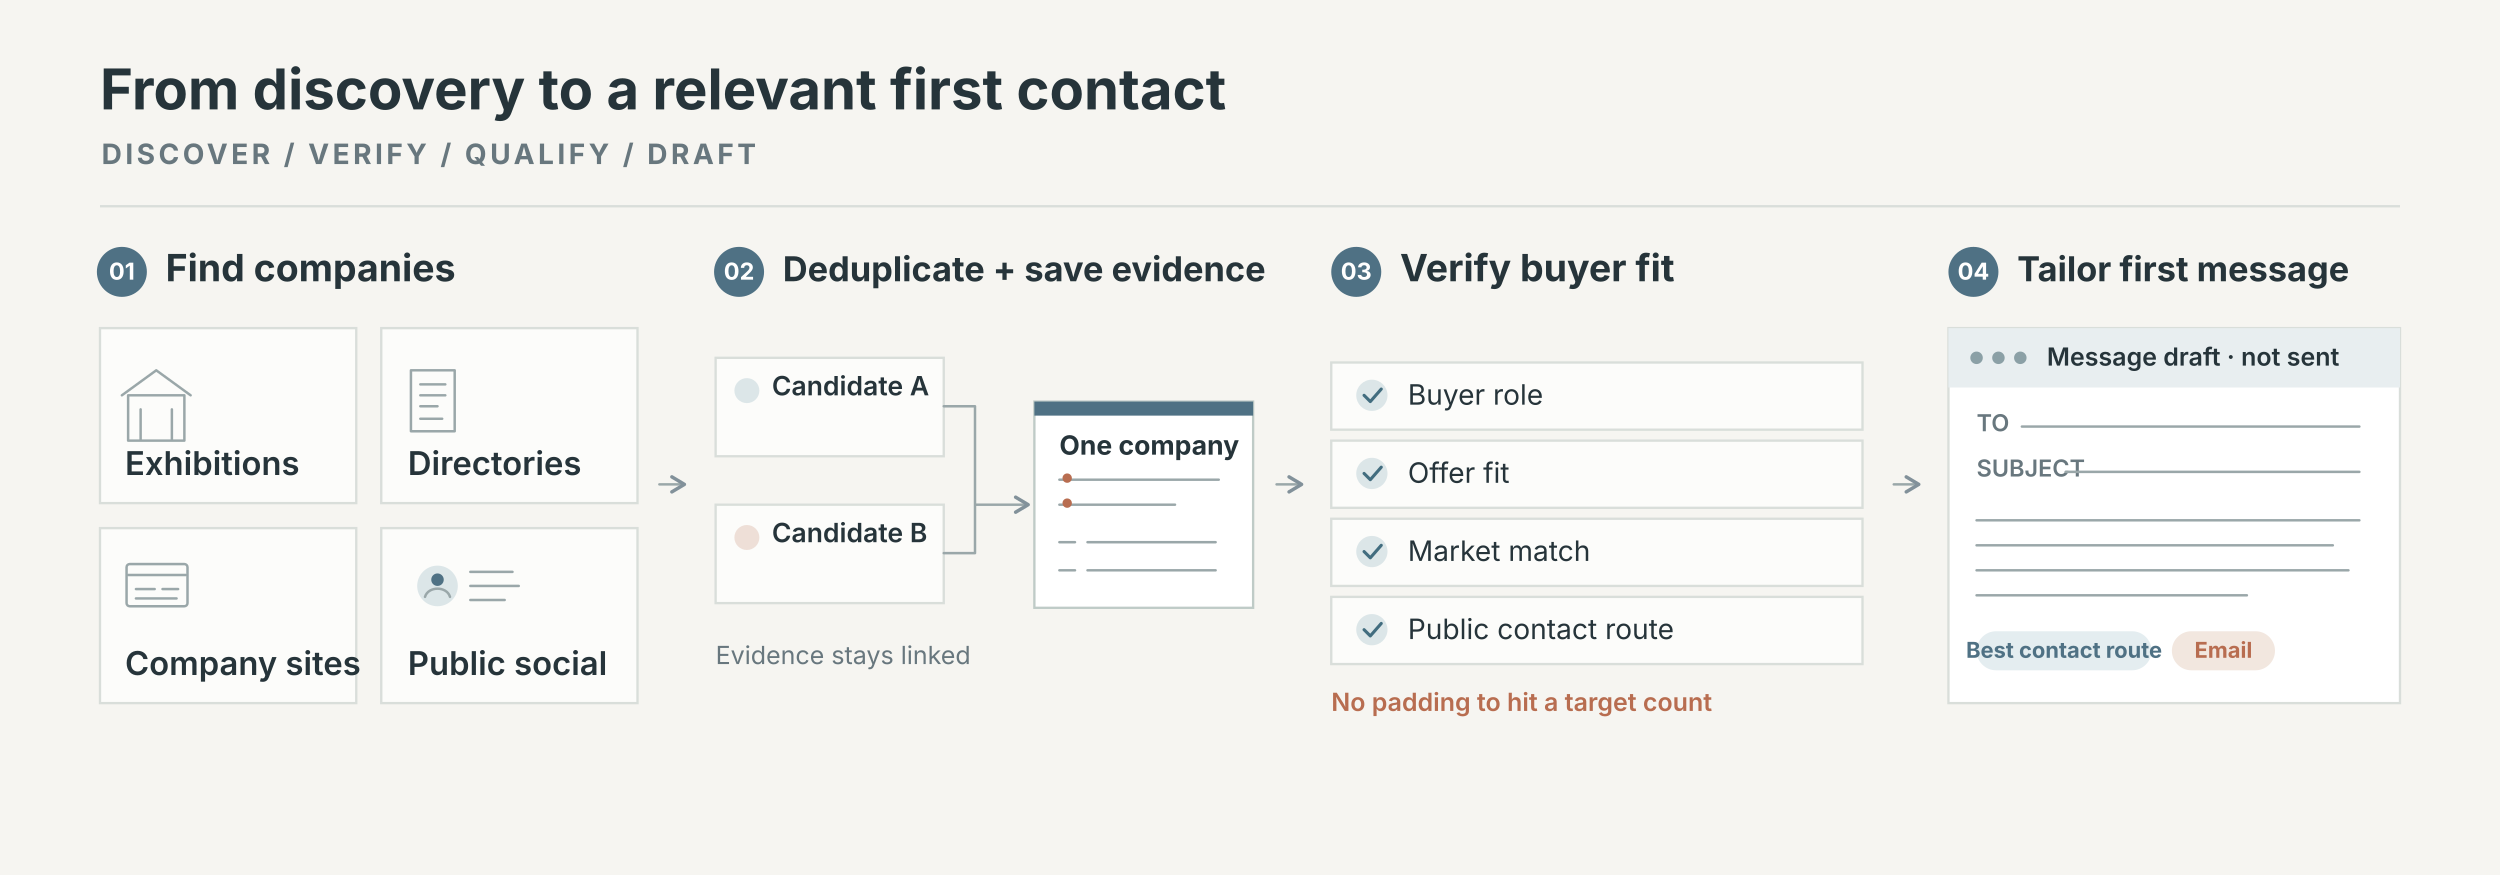
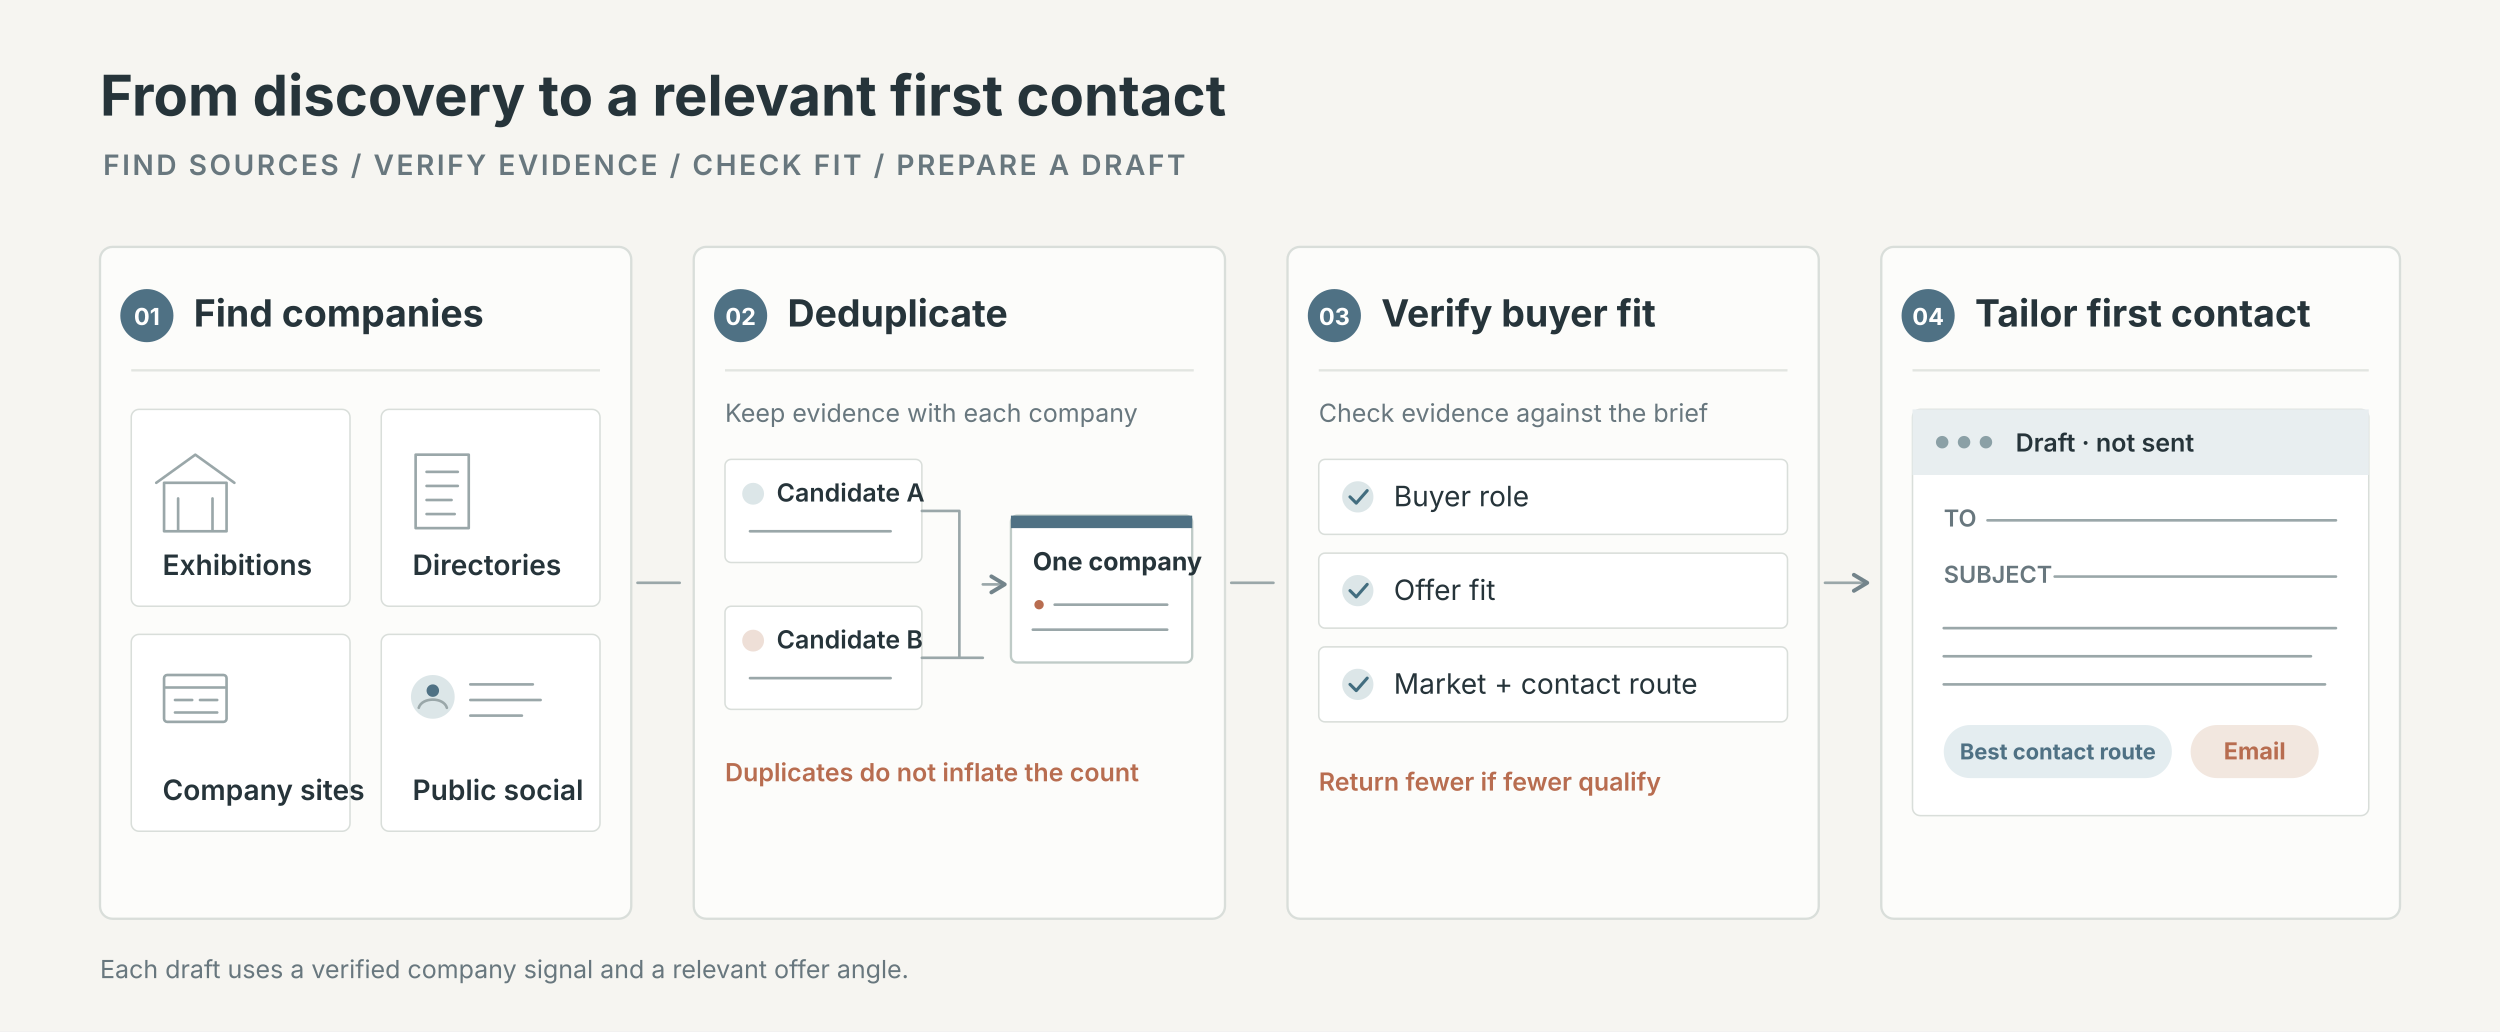
- <svg xmlns="http://www.w3.org/2000/svg" width="1600" height="560" viewBox="0 0 1600 560" role="img" aria-labelledby="title desc">
+ <svg xmlns="http://www.w3.org/2000/svg" width="1600" height="660" viewBox="0 0 1600 660" role="img" aria-labelledby="title desc">
  <defs>
    <marker id="arrow" markerWidth="8" markerHeight="8" refX="6" refY="4" orient="auto" markerUnits="strokeWidth">
-       <path d="M1 1l5 3-5 3" fill="none" stroke="#82919A" stroke-width="1.4" stroke-linecap="round" stroke-linejoin="round" />
+       <path d="M1 1l5 3-5 3" fill="none" stroke="#73848B" stroke-width="1.5" stroke-linecap="round" stroke-linejoin="round" />
    </marker>
    <style>
      text { font-family: Inter, ui-sans-serif, system-ui, -apple-system, BlinkMacSystemFont, "Segoe UI", sans-serif; }
      .ink { fill: #26343A; }
      .muted { fill: #68777E; }
-       .accent { fill: #4F7184; }
+       .blue { fill: #4F7184; }
      .rust { fill: #B86D50; }
      .card { fill: #FCFCFA; stroke: #D9DEDA; stroke-width: 1.5; }
-       .line { fill: none; stroke: #9AA7A9; stroke-width: 1.6; stroke-linecap: round; stroke-linejoin: round; }
+       .line { fill: none; stroke: #9AA7A9; stroke-width: 1.7; stroke-linecap: round; stroke-linejoin: round; }
    </style>
  </defs>
-   <rect width="1600" height="560" fill="#F6F5F1" />
-   <text x="64" y="70" class="ink" font-size="36" font-weight="650">From discovery to a relevant first contact</text>
-   <text x="65" y="105" class="muted" font-size="18" font-weight="650" letter-spacing="2.2">DISCOVER  /  VERIFY  /  QUALIFY  /  DRAFT</text>
-   <path d="M64 132H1536" stroke="#D9DEDA" stroke-width="1.5" />
-   <path d="M422 310H438" class="line" marker-end="url(#arrow)" />
-   <path d="M817 310H833" class="line" marker-end="url(#arrow)" />
-   <path d="M1212 310H1228" class="line" marker-end="url(#arrow)" />
-   <circle cx="78" cy="174" r="16" fill="#4F7184" />
-   <text x="78" y="179" text-anchor="middle" fill="#FFFFFF" font-size="15" font-weight="700">01</text>
-   <text x="106" y="180" class="ink" font-size="24" font-weight="650">Find companies</text>
-   <rect x="64" y="210" width="164" height="112" class="card" />
-   <path d="M82 253h36v29H82zM78 253l22-16 22 16M90 262v20M110 262v20" class="line" />
-   <text x="80" y="304" class="ink" font-size="21" font-weight="600">Exhibitions</text>
-   <rect x="244" y="210" width="164" height="112" class="card" />
-   <path d="M263 237h28v39h-28zM269 246h16M269 253h16M269 260h11M269 268h14" class="line" />
-   <text x="261" y="304" class="ink" font-size="21" font-weight="600">Directories</text>
-   <rect x="64" y="338" width="164" height="112" class="card" />
-   <rect x="81" y="361" width="39" height="27" rx="2" class="line" />
-   <path d="M82 368h37M87 377h12M104 377h10M87 383h26" class="line" />
-   <text x="80" y="432" class="ink" font-size="21" font-weight="600">Company sites</text>
-   <rect x="244" y="338" width="164" height="112" class="card" />
-   <circle cx="280" cy="375" r="13" fill="#DCE6E8" />
-   <circle cx="280" cy="371" r="4" fill="#4F7184" />
-   <path d="M272 382c2-7 14-7 16 0M301 366h27M301 375h31M301 384h22" class="line" />
-   <text x="261" y="432" class="ink" font-size="21" font-weight="600">Public social</text>
-   <circle cx="473" cy="174" r="16" fill="#4F7184" />
-   <text x="473" y="179" text-anchor="middle" fill="#FFFFFF" font-size="15" font-weight="700">02</text>
-   <text x="501" y="180" class="ink" font-size="22" font-weight="650">Deduplicate + save evidence</text>
-   <rect x="458" y="229" width="146" height="63" class="card" />
-   <circle cx="478" cy="250" r="8" fill="#DCE6E8" />
-   <text x="494" y="253" class="ink" font-size="17" font-weight="600">Candidate A</text>
-   <rect x="458" y="323" width="146" height="63" class="card" />
-   <circle cx="478" cy="344" r="8" fill="#EEDFD7" />
-   <text x="494" y="347" class="ink" font-size="17" font-weight="600">Candidate B</text>
-   <path d="M604 260h20v63h17M604 354h20v-31M641 323h17" class="line" marker-end="url(#arrow)" />
-   <rect x="662" y="257" width="140" height="132" fill="#FFFFFF" stroke="#BFCBC7" stroke-width="1.5" />
-   <rect x="662" y="257" width="140" height="9" fill="#4F7184" />
-   <text x="678" y="291" class="ink" font-size="17" font-weight="650">One company</text>
-   <path d="M678 307h102M678 323h74M678 347h10M696 347h82M678 365h10M696 365h82" class="line" />
-   <circle cx="683" cy="306" r="3" fill="#B86D50" />
-   <circle cx="683" cy="322" r="3" fill="#B86D50" />
-   <text x="458" y="425" class="muted" font-size="16">Evidence stays linked</text>
-   <circle cx="868" cy="174" r="16" fill="#4F7184" />
-   <text x="868" y="179" text-anchor="middle" fill="#FFFFFF" font-size="15" font-weight="700">03</text>
-   <text x="896" y="180" class="ink" font-size="24" font-weight="650">Verify buyer fit</text>
-   <rect x="852" y="232" width="340" height="43" class="card" />
-   <circle cx="878" cy="253" r="10" fill="#DCE6E8" />
-   <path d="M873 253l4 4 7-8" fill="none" stroke="#426D7F" stroke-width="2" stroke-linecap="round" stroke-linejoin="round" />
-   <text x="901" y="259" class="ink" font-size="18">Buyer role</text>
-   <rect x="852" y="282" width="340" height="43" class="card" />
-   <circle cx="878" cy="303" r="10" fill="#DCE6E8" />
-   <path d="M873 303l4 4 7-8" fill="none" stroke="#426D7F" stroke-width="2" stroke-linecap="round" stroke-linejoin="round" />
-   <text x="901" y="309" class="ink" font-size="18">Offer fit</text>
-   <rect x="852" y="332" width="340" height="43" class="card" />
-   <circle cx="878" cy="353" r="10" fill="#DCE6E8" />
-   <path d="M873 353l4 4 7-8" fill="none" stroke="#426D7F" stroke-width="2" stroke-linecap="round" stroke-linejoin="round" />
-   <text x="901" y="359" class="ink" font-size="18">Market match</text>
-   <rect x="852" y="382" width="340" height="43" class="card" />
-   <circle cx="878" cy="403" r="10" fill="#DCE6E8" />
-   <path d="M873 403l4 4 7-8" fill="none" stroke="#426D7F" stroke-width="2" stroke-linecap="round" stroke-linejoin="round" />
-   <text x="901" y="409" class="ink" font-size="18">Public contact route</text>
-   <text x="852" y="455" class="rust" font-size="16" font-weight="600">No padding to hit a target count</text>
-   <circle cx="1263" cy="174" r="16" fill="#4F7184" />
-   <text x="1263" y="179" text-anchor="middle" fill="#FFFFFF" font-size="15" font-weight="700">04</text>
-   <text x="1291" y="180" class="ink" font-size="22" font-weight="650">Tailor first message</text>
-   <rect x="1247" y="210" width="289" height="240" fill="#FFFFFF" stroke="#D9DEDA" stroke-width="1.5" />
-   <rect x="1247" y="210" width="289" height="38" fill="#E8EEF0" />
-   <circle cx="1265" cy="229" r="4" fill="#8BA0A6" />
-   <circle cx="1279" cy="229" r="4" fill="#8BA0A6" />
-   <circle cx="1293" cy="229" r="4" fill="#8BA0A6" />
-   <text x="1310" y="234" class="ink" font-size="16" font-weight="600">Message draft · not sent</text>
-   <text x="1265" y="276" class="muted" font-size="15" font-weight="600">TO</text>
-   <path d="M1294 273h216" class="line" />
-   <text x="1265" y="305" class="muted" font-size="15" font-weight="600">SUBJECT</text>
-   <path d="M1322 302h188" class="line" />
-   <path d="M1265 333h245M1265 349h228M1265 365h238M1265 381h173" class="line" />
-   <rect x="1265" y="404" width="112" height="25" rx="12.5" fill="#E4EDF0" />
-   <text x="1321" y="421" text-anchor="middle" class="accent" font-size="14" font-weight="650">Best contact route</text>
-   <rect x="1390" y="404" width="66" height="25" rx="12.5" fill="#F2E7DF" />
-   <text x="1423" y="421" text-anchor="middle" class="rust" font-size="14" font-weight="650">Email</text>
+   <rect width="1600" height="660" fill="#F6F5F1" />
+   <text x="64" y="74" class="ink" font-size="36" font-weight="650">From discovery to a relevant first contact</text>
+   <text x="66" y="112" class="muted" font-size="18" font-weight="600" letter-spacing="1.6">FIND SOURCES  /  VERIFY EVIDENCE  /  CHECK FIT  /  PREPARE A DRAFT</text>
+   <rect x="64" y="158" width="340" height="430" rx="8" class="card" />
+   <rect x="444" y="158" width="340" height="430" rx="8" class="card" />
+   <rect x="824" y="158" width="340" height="430" rx="8" class="card" />
+   <rect x="1204" y="158" width="332" height="430" rx="8" class="card" />
+   <path d="M408 373h27M788 373h27M1168 373h27" class="line" marker-end="url(#arrow)" />
+   <circle cx="94" cy="202" r="17" fill="#4F7184" />
+   <text x="94" y="208" text-anchor="middle" fill="#FFFFFF" font-size="15" font-weight="700">01</text>
+   <text x="124" y="209" class="ink" font-size="24" font-weight="650">Find companies</text>
+   <path d="M84 237h300" stroke="#E2E5E1" stroke-width="1.5" />
+   <rect x="84" y="262" width="140" height="126" rx="5" fill="#FFFFFF" stroke="#D9DEDA" />
+   <path d="M105 309h40v31h-40zM100 309l25-18 25 18M114 319v21M136 319v21" class="line" />
+   <text x="104" y="368" class="ink" font-size="18" font-weight="600">Exhibitions</text>
+   <rect x="244" y="262" width="140" height="126" rx="5" fill="#FFFFFF" stroke="#D9DEDA" />
+   <path d="M266 291h34v47h-34zM273 302h20M273 311h20M273 320h16M273 329h18" class="line" />
+   <text x="264" y="368" class="ink" font-size="18" font-weight="600">Directories</text>
+   <rect x="84" y="406" width="140" height="126" rx="5" fill="#FFFFFF" stroke="#D9DEDA" />
+   <rect x="105" y="432" width="40" height="30" rx="2" class="line" />
+   <path d="M106 440h38M112 448h11M128 448h11M112 456h27" class="line" />
+   <text x="104" y="512" class="ink" font-size="18" font-weight="600">Company sites</text>
+   <rect x="244" y="406" width="140" height="126" rx="5" fill="#FFFFFF" stroke="#D9DEDA" />
+   <circle cx="277" cy="446" r="14" fill="#DCE6E8" />
+   <circle cx="277" cy="442" r="4" fill="#4F7184" />
+   <path d="M268 453c2-7 16-7 18 0M301 438h40M301 448h45M301 458h33" class="line" />
+   <text x="264" y="512" class="ink" font-size="18" font-weight="600">Public social</text>
+   <circle cx="474" cy="202" r="17" fill="#4F7184" />
+   <text x="474" y="208" text-anchor="middle" fill="#FFFFFF" font-size="15" font-weight="700">02</text>
+   <text x="504" y="209" class="ink" font-size="24" font-weight="650">Deduplicate</text>
+   <path d="M464 237h300" stroke="#E2E5E1" stroke-width="1.5" />
+   <text x="464" y="270" class="muted" font-size="16">Keep evidence with each company</text>
+   <rect x="464" y="294" width="126" height="66" rx="4" fill="#FFFFFF" stroke="#D9DEDA" />
+   <circle cx="482" cy="316" r="7" fill="#DCE6E8" />
+   <text x="497" y="321" class="ink" font-size="16" font-weight="600">Candidate A</text>
+   <path d="M480 340h90" class="line" />
+   <rect x="464" y="388" width="126" height="66" rx="4" fill="#FFFFFF" stroke="#D9DEDA" />
+   <circle cx="482" cy="410" r="7" fill="#EEDFD7" />
+   <text x="497" y="415" class="ink" font-size="16" font-weight="600">Candidate B</text>
+   <path d="M480 434h90" class="line" />
+   <path d="M590 327h24v94h15M590 421h24v0M629 374h14" class="line" marker-end="url(#arrow)" />
+   <rect x="647" y="330" width="116" height="94" rx="4" fill="#FFFFFF" stroke="#BFCBC7" stroke-width="1.5" />
+   <rect x="647" y="330" width="116" height="8" fill="#4F7184" />
+   <text x="661" y="365" class="ink" font-size="16" font-weight="650">One company</text>
+   <circle cx="665" cy="387" r="3" fill="#B86D50" />
+   <path d="M675 387h72M661 403h86" class="line" />
+   <text x="464" y="500" class="rust" font-size="16" font-weight="600">Duplicates do not inflate the count</text>
+   <circle cx="854" cy="202" r="17" fill="#4F7184" />
+   <text x="854" y="208" text-anchor="middle" fill="#FFFFFF" font-size="15" font-weight="700">03</text>
+   <text x="884" y="209" class="ink" font-size="24" font-weight="650">Verify buyer fit</text>
+   <path d="M844 237h300" stroke="#E2E5E1" stroke-width="1.5" />
+   <text x="844" y="270" class="muted" font-size="16">Check evidence against the brief</text>
+   <rect x="844" y="294" width="300" height="48" rx="4" fill="#FFFFFF" stroke="#D9DEDA" />
+   <circle cx="869" cy="318" r="10" fill="#DCE6E8" />
+   <path d="M864 318l4 4 7-8" fill="none" stroke="#426D7F" stroke-width="2" stroke-linecap="round" stroke-linejoin="round" />
+   <text x="892" y="324" class="ink" font-size="18">Buyer role</text>
+   <rect x="844" y="354" width="300" height="48" rx="4" fill="#FFFFFF" stroke="#D9DEDA" />
+   <circle cx="869" cy="378" r="10" fill="#DCE6E8" />
+   <path d="M864 378l4 4 7-8" fill="none" stroke="#426D7F" stroke-width="2" stroke-linecap="round" stroke-linejoin="round" />
+   <text x="892" y="384" class="ink" font-size="18">Offer fit</text>
+   <rect x="844" y="414" width="300" height="48" rx="4" fill="#FFFFFF" stroke="#D9DEDA" />
+   <circle cx="869" cy="438" r="10" fill="#DCE6E8" />
+   <path d="M864 438l4 4 7-8" fill="none" stroke="#426D7F" stroke-width="2" stroke-linecap="round" stroke-linejoin="round" />
+   <text x="892" y="444" class="ink" font-size="18">Market + contact route</text>
+   <text x="844" y="506" class="rust" font-size="16" font-weight="600">Return fewer if fewer qualify</text>
+   <circle cx="1234" cy="202" r="17" fill="#4F7184" />
+   <text x="1234" y="208" text-anchor="middle" fill="#FFFFFF" font-size="15" font-weight="700">04</text>
+   <text x="1264" y="209" class="ink" font-size="24" font-weight="650">Tailor first contact</text>
+   <path d="M1224 237h292" stroke="#E2E5E1" stroke-width="1.5" />
+   <rect x="1224" y="262" width="292" height="260" rx="5" fill="#FFFFFF" stroke="#D9DEDA" />
+   <rect x="1224" y="262" width="292" height="42" fill="#E8EEF0" />
+   <circle cx="1243" cy="283" r="4" fill="#8BA0A6" />
+   <circle cx="1257" cy="283" r="4" fill="#8BA0A6" />
+   <circle cx="1271" cy="283" r="4" fill="#8BA0A6" />
+   <text x="1290" y="289" class="ink" font-size="16" font-weight="600">Draft · not sent</text>
+   <text x="1244" y="337" class="muted" font-size="15" font-weight="600">TO</text>
+   <path d="M1272 333h223" class="line" />
+   <text x="1244" y="373" class="muted" font-size="15" font-weight="600">SUBJECT</text>
+   <path d="M1315 369h180M1244 402h251M1244 420h235M1244 438h244" class="line" />
+   <rect x="1244" y="464" width="146" height="34" rx="17" fill="#E4EDF0" />
+   <text x="1317" y="486" text-anchor="middle" class="blue" font-size="14" font-weight="650">Best contact route</text>
+   <rect x="1402" y="464" width="82" height="34" rx="17" fill="#F2E7DF" />
+   <text x="1443" y="486" text-anchor="middle" class="rust" font-size="15" font-weight="650">Email</text>
+   <text x="64" y="626" class="muted" font-size="16">Each draft uses a verified company signal and a relevant offer angle.</text>
</svg>
